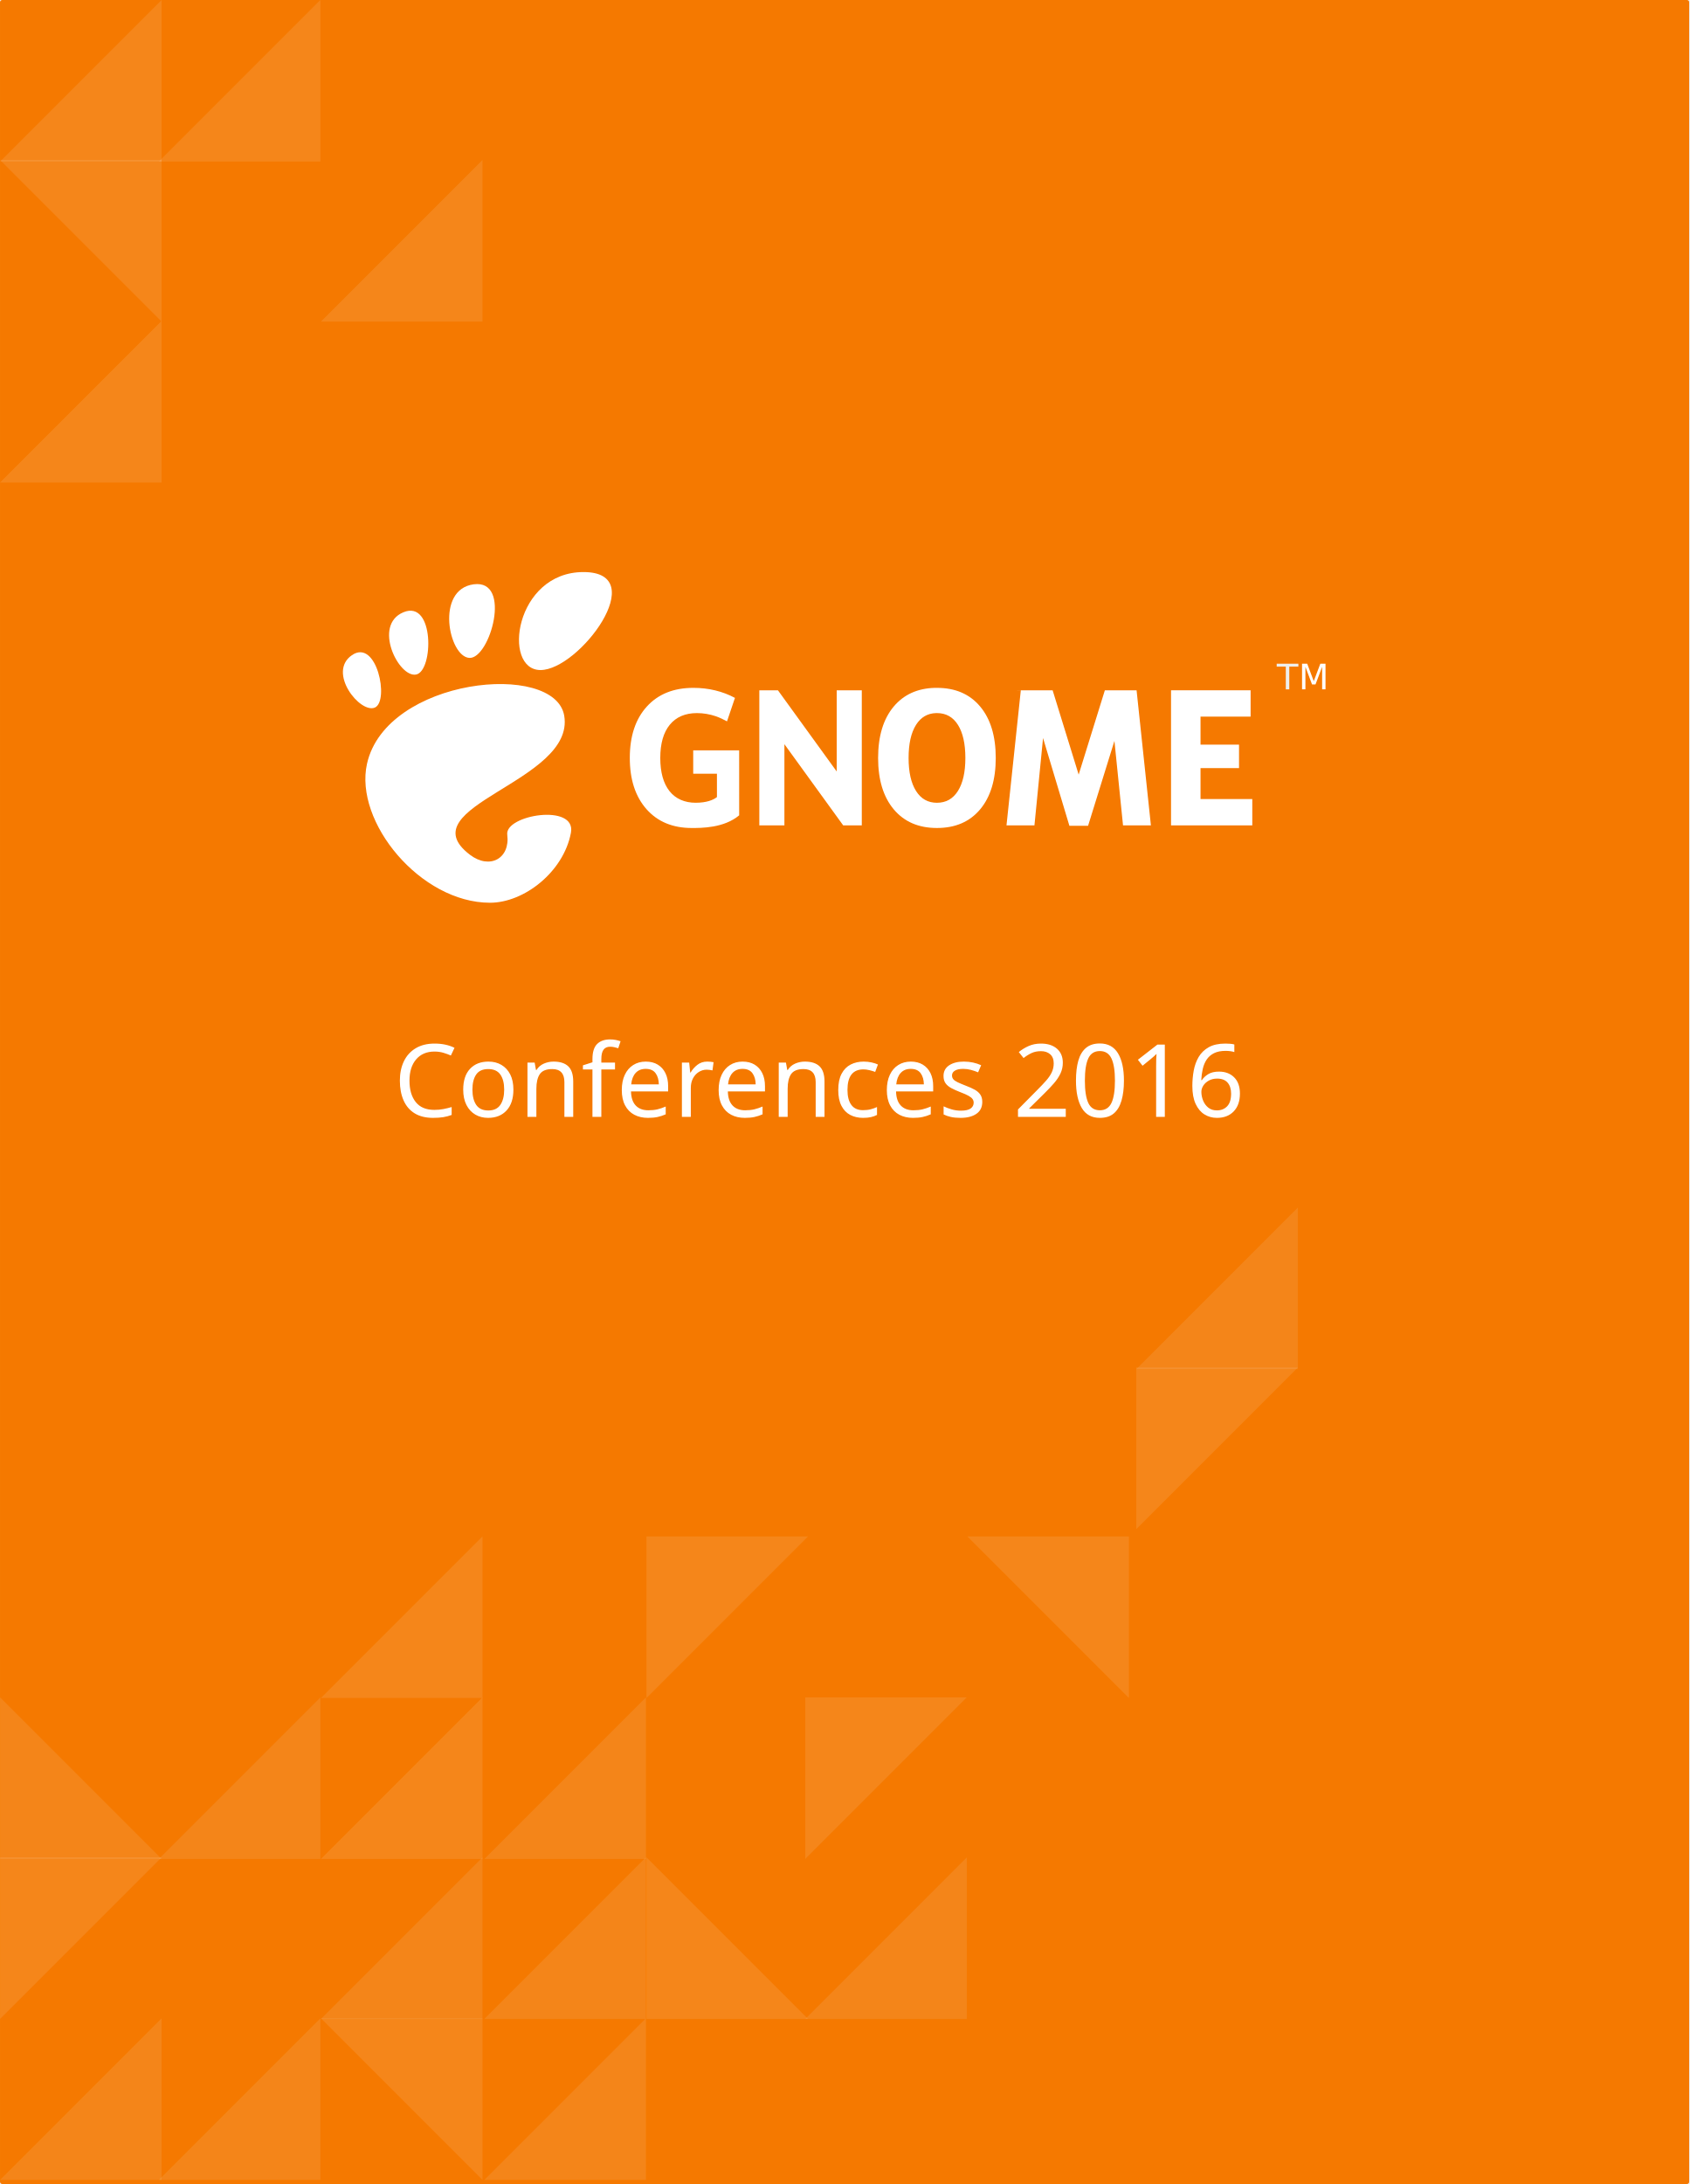
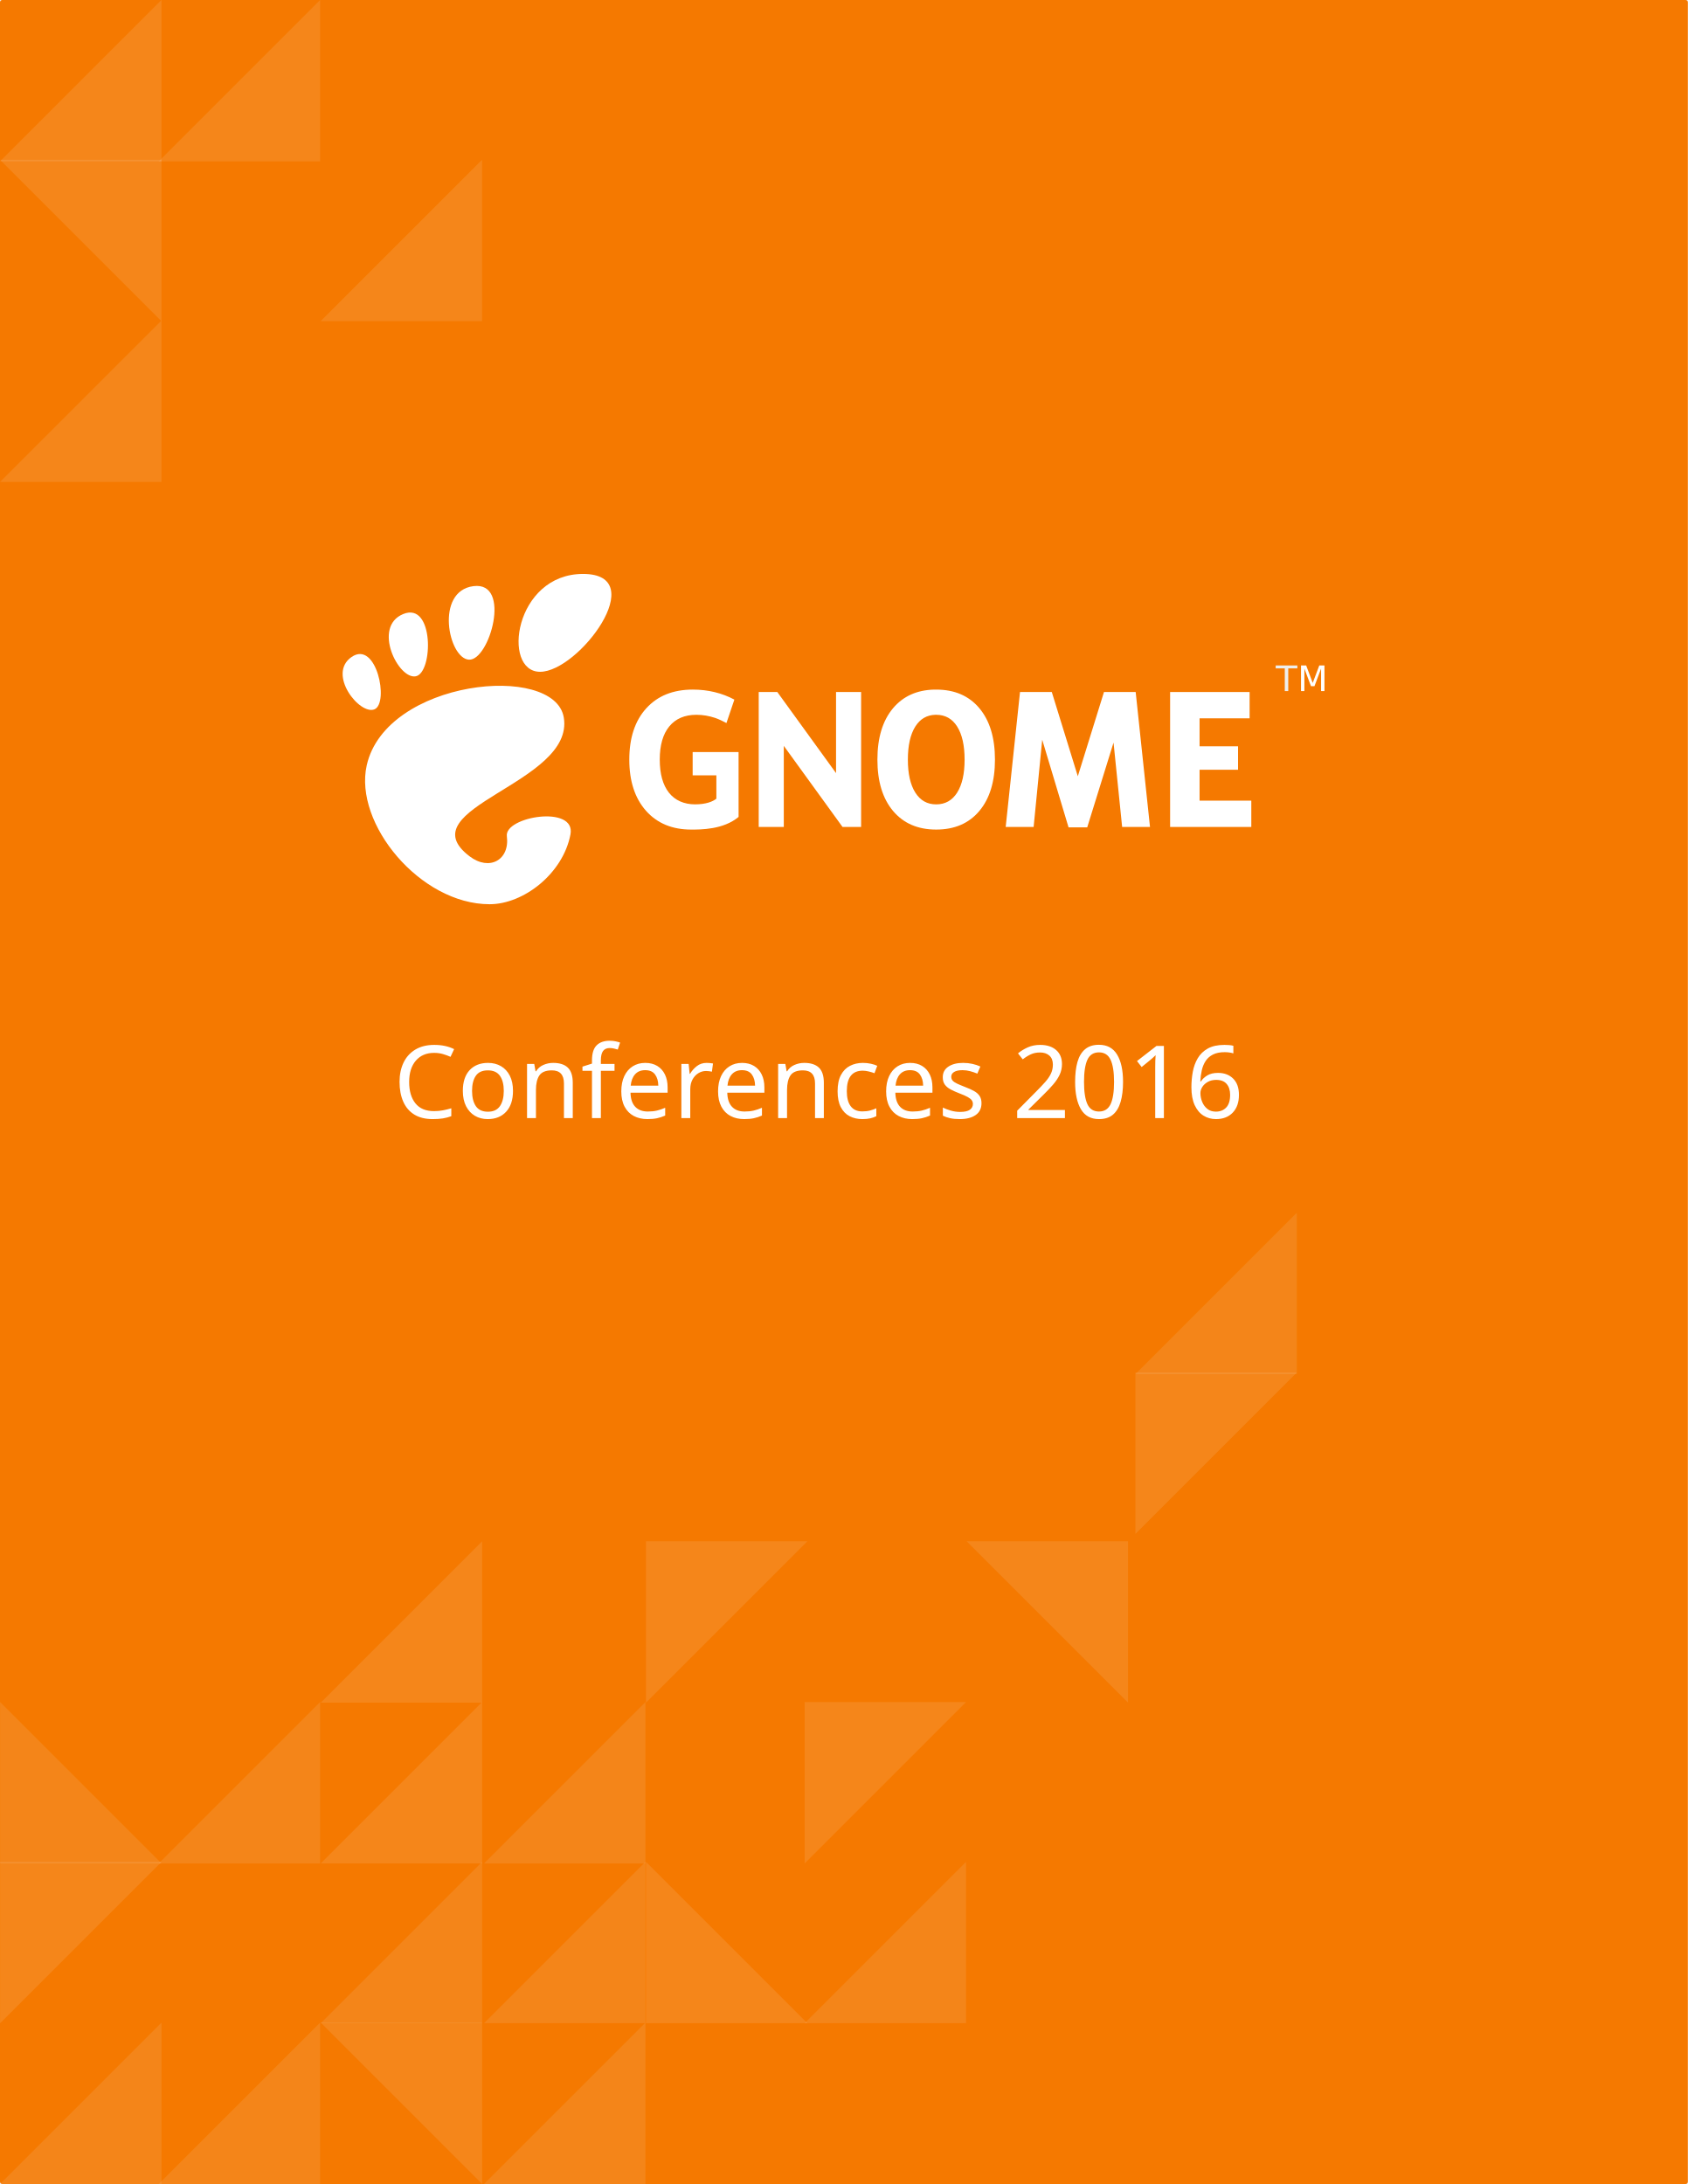
- <svg xmlns="http://www.w3.org/2000/svg" width="338.667mm" height="437.766mm" viewBox="0 0 1200 1551.141" id="svg4414" version="1.1">
+ <svg xmlns="http://www.w3.org/2000/svg" width="338.667mm" height="438.274mm" viewBox="0 0 1200 1552.94" id="svg4414" version="1.1">
  <defs id="defs4416" />
-   <g id="layer1" transform="translate(-881.7858,-771.2928)">
-     <rect style="color:#000000;clip-rule:nonzero;display:inline;overflow:visible;visibility:visible;opacity:1;color-interpolation:sRGB;color-interpolation-filters:linearRGB;fill:#f57900;fill-opacity:1;fill-rule:nonzero;stroke:none;stroke-width:6;stroke-linecap:round;stroke-linejoin:round;stroke-miterlimit:4;stroke-dasharray:none;stroke-dashoffset:0;stroke-opacity:1;marker:none;color-rendering:auto;image-rendering:auto;shape-rendering:auto;text-rendering:auto;enable-background:accumulate" id="rect6426" width="1200" height="1551.141" x="881.786" y="771.293" rx="1.569" ry="1.569" />
-     <path style="color:#000000;display:inline;overflow:visible;visibility:visible;opacity:0.108;fill:#ecedea;fill-opacity:1;fill-rule:nonzero;stroke:none;stroke-width:1;marker:none;enable-background:accumulate" d="m 1568.605,2090.451 0,114.74 -114.74,0 z" id="rect10004-8-31" />
-     <path style="color:#000000;display:inline;overflow:visible;visibility:visible;opacity:0.108;fill:#f7f7f7;fill-opacity:1;fill-rule:nonzero;stroke:none;stroke-width:1;marker:none;enable-background:accumulate" d="m 1341.078,2090.451 0,114.74 114.74,0 z" id="rect10004-0-3" />
-     <path style="color:#000000;display:inline;overflow:visible;visibility:visible;opacity:0.108;fill:#ecedea;fill-opacity:1;fill-rule:nonzero;stroke:none;stroke-width:1;marker:none;enable-background:accumulate" d="m 1340.657,2090.451 0,114.74 -114.739,0 z" id="rect10004-8-4-9" />
-     <path style="color:#000000;display:inline;overflow:visible;visibility:visible;opacity:0.108;fill:#ecedea;fill-opacity:1;fill-rule:nonzero;stroke:none;stroke-width:1;marker:none;enable-background:accumulate" d="m 1340.657,2204.771 0,114.74 -114.739,0 z" id="rect10004-8-8-9-7" />
-     <path style="color:#000000;display:inline;overflow:visible;visibility:visible;opacity:0.108;fill:#f7f7f7;fill-opacity:1;fill-rule:nonzero;stroke:none;stroke-width:1;marker:none;enable-background:accumulate" d="m 1683.765,1977.244 0,-114.74 -114.74,0 z" id="rect10004-9-2" />
-     <path style="color:#000000;display:inline;overflow:visible;visibility:visible;opacity:0.108;fill:#f7f7f7;fill-opacity:1;fill-rule:nonzero;stroke:none;stroke-width:1;marker:none;enable-background:accumulate" d="m 1453.865,2091.563 0,-114.74 114.74,0 z" id="rect10004-8-8-3-1" />
-     <path style="color:#000000;display:inline;overflow:visible;visibility:visible;opacity:0.108;fill:#f7f7f7;fill-opacity:1;fill-rule:nonzero;stroke:none;stroke-width:1;marker:none;enable-background:accumulate" d="m 1341.078,1977.244 0,-114.74 114.74,0 z" id="rect10004-0-8-7" />
-     <path style="color:#000000;display:inline;overflow:visible;visibility:visible;opacity:0.108;fill:#ecedea;fill-opacity:1;fill-rule:nonzero;stroke:none;stroke-width:1;marker:none;enable-background:accumulate" d="m 1340.657,1976.823 0,114.74 -114.739,0 z" id="rect10004-8-8-9-4-4" />
-     <path style="color:#000000;display:inline;overflow:visible;visibility:visible;opacity:0.108;fill:#ecedea;fill-opacity:1;fill-rule:nonzero;stroke:none;stroke-width:1;marker:none;enable-background:accumulate" d="m 1224.553,2090.451 0,114.74 -114.74,0 z" id="rect10004-4-04-1" />
-     <path style="color:#000000;display:inline;overflow:visible;visibility:visible;opacity:0.108;fill:#f7f7f7;fill-opacity:1;fill-rule:nonzero;stroke:none;stroke-width:1;marker:none;enable-background:accumulate" d="m 1224.553,2319.51 0,-114.74 -114.74,0 z" id="rect10004-3-4-9-3" />
-     <path style="color:#000000;display:inline;overflow:visible;visibility:visible;opacity:0.108;fill:#ecedea;fill-opacity:1;fill-rule:nonzero;stroke:none;stroke-width:1;marker:none;enable-background:accumulate" d="m 1109.392,2204.771 0,114.74 -114.74,0 z" id="rect10004-8-8-7-50-9" />
-     <path style="color:#000000;display:inline;overflow:visible;visibility:visible;opacity:0.108;fill:#f7f7f7;fill-opacity:1;fill-rule:nonzero;stroke:none;stroke-width:1;marker:none;enable-background:accumulate" d="m 881.865,2205.191 0,-114.74 114.74,0 z" id="rect10004-0-0-7-6" />
-     <path style="color:#000000;display:inline;overflow:visible;visibility:visible;opacity:0.108;fill:#ecedea;fill-opacity:1;fill-rule:nonzero;stroke:none;stroke-width:1;marker:none;enable-background:accumulate" d="m 996.605,2204.771 0,114.74 -114.74,0 z" id="rect10004-3-8-1-11-4" />
-     <path style="color:#000000;display:inline;overflow:visible;visibility:visible;opacity:0.108;fill:#f7f7f7;fill-opacity:1;fill-rule:nonzero;stroke:none;stroke-width:1;marker:none;enable-background:accumulate" d="m 1224.553,1862.504 0,114.74 -114.74,0 z" id="rect10004-9-0-59-4" />
-     <path style="color:#000000;display:inline;overflow:visible;visibility:visible;opacity:0.108;fill:#f7f7f7;fill-opacity:1;fill-rule:nonzero;stroke:none;stroke-width:1;marker:none;enable-background:accumulate" d="m 1224.553,1976.823 0,114.74 -114.74,0 z" id="rect10004-3-5-1-4-3" />
-     <path style="color:#000000;display:inline;overflow:visible;visibility:visible;opacity:0.108;fill:#ecedea;fill-opacity:1;fill-rule:nonzero;stroke:none;stroke-width:1;marker:none;enable-background:accumulate" d="m 1109.392,1976.823 0,114.74 -114.74,0 z" id="rect10004-8-8-3-5-1-9" />
-     <path style="color:#000000;display:inline;overflow:visible;visibility:visible;opacity:0.108;fill:#ecedea;fill-opacity:1;fill-rule:nonzero;stroke:none;stroke-width:1;marker:none;enable-background:accumulate" d="m 881.865,1976.823 0,114.74 114.74,0 z" id="rect10004-3-8-4-4-7-9" />
-     <g id="g3494" transform="matrix(1.610738,0,0,1.610738,2196.7,770.12)">
-       <path id="rect10004-4-6-7-3" d="m -603.558,71.272 0,71.234 -71.234,0 z" style="color:#000000;display:inline;overflow:visible;visibility:visible;opacity:0.108;fill:#f7f7f7;fill-opacity:1;fill-rule:nonzero;stroke:none;stroke-width:1;marker:none;enable-background:accumulate" />
-       <path id="rect10004-0-0-0-1-0" d="m -745.076,142.506 0,-71.234 -71.234,0 z" style="color:#000000;display:inline;overflow:visible;visibility:visible;opacity:0.108;fill:#f7f7f7;fill-opacity:1;fill-rule:nonzero;stroke:none;stroke-width:1;marker:none;enable-background:accumulate" />
-       <path id="rect10004-3-8-1-7-3-9" d="m -745.076,142.246 0,71.234 -71.234,0 z" style="color:#000000;display:inline;overflow:visible;visibility:visible;opacity:0.108;fill:#f7f7f7;fill-opacity:1;fill-rule:nonzero;stroke:none;stroke-width:1;marker:none;enable-background:accumulate" />
-       <path id="rect10004-8-8-3-5-4-7-7" d="m -675.053,0.728 0,71.234 -71.234,0 z" style="color:#000000;display:inline;overflow:visible;visibility:visible;opacity:0.108;fill:#f7f7f7;fill-opacity:1;fill-rule:nonzero;stroke:none;stroke-width:1;marker:none;enable-background:accumulate" />
-       <path id="rect10004-3-8-4-4-6-9-5" d="m -745.076,0.728 0,71.234 -71.234,0 z" style="color:#000000;display:inline;overflow:visible;visibility:visible;opacity:0.108;fill:#f7f7f7;fill-opacity:1;fill-rule:nonzero;stroke:none;stroke-width:1;marker:none;enable-background:accumulate" />
+   <g id="layer1" transform="translate(-881.7858,-769.4938)">
+     <rect style="color:#000000;clip-rule:nonzero;display:inline;overflow:visible;visibility:visible;opacity:1;color-interpolation:sRGB;color-interpolation-filters:linearRGB;fill:#f57900;fill-opacity:1;fill-rule:nonzero;stroke:none;stroke-width:6;stroke-linecap:round;stroke-linejoin:round;stroke-miterlimit:4;stroke-dasharray:none;stroke-dashoffset:0;stroke-opacity:1;marker:none;color-rendering:auto;image-rendering:auto;shape-rendering:auto;text-rendering:auto;enable-background:accumulate" id="rect6426" width="1200" height="1552.94" x="881.786" y="769.494" rx="1.569" ry="1.569" />
+     <g id="g3374" transform="translate(0,-1.798984)">
+       <g transform="matrix(1.610738,0,0,1.610738,2196.7,770.12)" id="g3494">
+         <path style="color:#000000;display:inline;overflow:visible;visibility:visible;opacity:0.108;fill:#f7f7f7;fill-opacity:1;fill-rule:nonzero;stroke:none;stroke-width:1;marker:none;enable-background:accumulate" d="m -603.558,71.272 0,71.234 -71.234,0 z" id="rect10004-4-6-7-3" />
+         <path style="color:#000000;display:inline;overflow:visible;visibility:visible;opacity:0.108;fill:#f7f7f7;fill-opacity:1;fill-rule:nonzero;stroke:none;stroke-width:1;marker:none;enable-background:accumulate" d="m -745.076,142.506 0,-71.234 -71.234,0 z" id="rect10004-0-0-0-1-0" />
+         <path style="color:#000000;display:inline;overflow:visible;visibility:visible;opacity:0.108;fill:#f7f7f7;fill-opacity:1;fill-rule:nonzero;stroke:none;stroke-width:1;marker:none;enable-background:accumulate" d="m -745.076,142.246 0,71.234 -71.234,0 z" id="rect10004-3-8-1-7-3-9" />
+         <path style="color:#000000;display:inline;overflow:visible;visibility:visible;opacity:0.108;fill:#f7f7f7;fill-opacity:1;fill-rule:nonzero;stroke:none;stroke-width:1;marker:none;enable-background:accumulate" d="m -675.053,0.728 0,71.234 -71.234,0 z" id="rect10004-8-8-3-5-4-7-7" />
+         <path style="color:#000000;display:inline;overflow:visible;visibility:visible;opacity:0.108;fill:#f7f7f7;fill-opacity:1;fill-rule:nonzero;stroke:none;stroke-width:1;marker:none;enable-background:accumulate" d="m -745.076,0.728 0,71.234 -71.234,0 z" id="rect10004-3-8-4-4-6-9-5" />
+       </g>
    </g>
    <g id="g7232" transform="matrix(2.694664,0,0,2.694664,482.9904,741.0531)">
      <path d="m 301.825,162 c -18.131,0 -21.532,25.824 -11.332,25.824 10.198,0 29.464,-25.824 11.332,-25.824 z" style="fill:#ffffff;fill-opacity:1;fill-rule:nonzero;stroke:none" id="path15047-7" />
      <path d="m 271.719,184.624 c 5.431,0.332 11.389,-20.725 1.182,-19.401 -10.203,1.324 -6.615,19.069 -1.182,19.401 z" style="fill:#ffffff;fill-opacity:1;fill-rule:nonzero;stroke:none" id="path15049-2" />
      <path d="m 246.83,197.709 c 3.863,-1.7 0.497,-18.33 -6.07,-13.795 -6.565,4.536 2.208,15.494 6.07,13.795 z" style="fill:#ffffff;fill-opacity:1;fill-rule:nonzero;stroke:none" id="path15051-0" />
      <path d="m 257.713,189.004 c 4.598,-0.937 4.85,-19.798 -3.35,-16.415 -8.201,3.384 -1.245,17.354 3.35,16.415 l 0,0 z" style="fill:#ffffff;fill-opacity:1;fill-rule:nonzero;stroke:none" id="path15053-9" />
      <path d="m 281.723,231.212 c 0.816,6.23 -4.571,9.307 -9.846,5.291 -16.794,-12.786 27.805,-19.164 24.866,-36.632 -2.44,-14.499 -46.928,-10.035 -51.994,12.652 -3.429,15.345 14.115,36.633 32.422,36.633 9.006,0 19.394,-8.132 21.337,-18.433 1.484,-7.855 -17.466,-4.708 -16.785,0.49 l 0,0 z" style="fill:#ffffff;fill-opacity:1;fill-rule:nonzero;stroke:none" id="path15055-1" />
      <path id="path15059-8" style="font-style:normal;font-variant:normal;font-weight:bold;font-stretch:normal;font-size:148.7px;line-height:125%;font-family:'Bitstream Vera Sans';text-align:start;writing-mode:lr-tb;text-anchor:start;fill:#ffffff;fill-opacity:1;stroke:none" d="m 394.442,192.52 c -4.566,0.123 -8.171,1.764 -10.823,4.911 -2.746,3.275 -4.127,7.8 -4.127,13.571 0,5.755 1.381,10.268 4.127,13.543 2.759,3.275 6.548,4.911 11.38,4.911 4.846,0 8.644,-1.636 11.39,-4.911 2.746,-3.275 4.118,-7.788 4.118,-13.543 -2e-5,-5.771 -1.372,-10.296 -4.118,-13.571 -2.746,-3.275 -6.544,-4.911 -11.39,-4.911 -0.189,0 -0.372,-0.004 -0.557,0 z m 0.34,6.649 c 0.073,-0.002 0.143,0 0.217,0 2.382,4e-5 4.229,1.031 5.534,3.098 1.306,2.067 1.964,4.984 1.964,8.736 0,3.736 -0.659,6.631 -1.964,8.698 -1.306,2.067 -3.152,3.107 -5.534,3.107 -2.369,0 -4.2,-1.04 -5.506,-3.107 -1.306,-2.067 -1.964,-4.962 -1.964,-8.698 0,-3.752 0.659,-6.669 1.964,-8.736 1.265,-2.002 3.026,-3.035 5.289,-3.098 z" />
      <path id="path15061-7" style="font-style:normal;font-variant:normal;font-weight:bold;font-stretch:normal;font-size:148.7px;line-height:125%;font-family:'Bitstream Vera Sans';text-align:start;writing-mode:lr-tb;text-anchor:start;fill:#ffffff;fill-opacity:1;stroke:none" d="m 342.864,226.118 c -4.022,3.377 -10.005,3.339 -12.498,3.339 -5.021,0 -8.998,-1.653 -11.933,-4.96 -2.934,-3.323 -4.402,-7.822 -4.402,-13.498 0,-5.739 1.494,-10.254 4.482,-13.545 2.988,-3.291 7.08,-4.936 12.276,-4.936 2.006,2e-5 3.924,0.223 5.754,0.668 1.844,0.445 3.581,1.105 5.209,1.979 l -2.092,6.184 c -0.916,-0.501 -1.964,-0.995 -2.936,-1.343 -1.656,-0.556 -3.318,-0.835 -4.987,-0.835 -3.096,2e-5 -5.485,1.025 -7.168,3.076 -1.669,2.035 -2.504,4.952 -2.504,8.752 0,3.768 0.808,6.677 2.423,8.728 1.615,2.051 4.043,3.076 6.885,3.076 2.888,0 4.676,-0.728 5.63,-1.495 l 0,-6.16 -6.256,0 0,-6.153 12.114,0" />
      <path id="path15063-3" style="font-style:normal;font-variant:normal;font-weight:bold;font-stretch:normal;font-size:148.7px;line-height:125%;font-family:'Bitstream Vera Sans';text-align:start;writing-mode:lr-tb;text-anchor:start;fill:#ffffff;fill-opacity:1;stroke:none" d="m 348.177,193.161 4.904,0 15.497,21.397 0,-21.397 6.614,0 0,35.604 -4.904,0 -15.497,-21.397 0,21.397 -6.614,0 0,-35.604" />
      <path id="path15065-5" style="font-style:normal;font-variant:normal;font-weight:bold;font-stretch:normal;font-size:148.7px;line-height:125%;font-family:'Bitstream Vera Sans';text-align:start;writing-mode:lr-tb;text-anchor:start;fill:#ffffff;fill-opacity:1;stroke:none" d="m 415.609,193.161 9.893,0 6.865,22.227 6.905,-22.227 8.362,0 3.778,35.604 -7.35,0 -2.267,-22.264 -6.946,22.37 -4.927,0 -6.946,-23.126 -2.267,23.019 -7.37,0 3.778,-35.604" />
      <path id="path15067-8" style="font-style:normal;font-variant:normal;font-weight:bold;font-stretch:normal;font-size:148.7px;line-height:125%;font-family:'Bitstream Vera Sans';text-align:start;writing-mode:lr-tb;text-anchor:start;fill:#ffffff;fill-opacity:1;stroke:none" d="m 456.718,193.161 20.978,0 0,6.94 -13.205,0 0,7.385 10.151,0 0,6.184 -10.151,0 0,8.156 13.649,0 0,6.94 -21.422,0 0,-35.604" />
      <path d="m 484.572,186.153 5.72,0 0,0.77 -2.4,0 0,5.991 -0.919,0 0,-5.991 -2.4,0 0,-0.77" style="font-style:normal;font-weight:normal;font-size:30.69px;font-family:'Bitstream Vera Sans';letter-spacing:0.252;fill:#eeeeec;fill-opacity:1;stroke:none" id="path9048" />
      <path d="m 491.256,186.153 1.363,0 1.726,4.601 1.735,-4.601 1.363,0 0,6.761 -0.892,0 0,-5.937 -1.744,4.637 -0.919,0 -1.743,-4.637 0,5.937 -0.888,0 0,-6.761" style="font-style:normal;font-weight:normal;font-size:30.69px;font-family:'Bitstream Vera Sans';letter-spacing:0.252;fill:#ffffff;fill-opacity:1;stroke:none" id="path9050" />
    </g>
    <text xml:space="preserve" style="font-style:normal;font-weight:normal;font-size:71.893px;line-height:125%;font-family:Sans;letter-spacing:0px;word-spacing:0px;fill:#ffffff;fill-opacity:1;stroke:none;stroke-width:1px;stroke-linecap:butt;stroke-linejoin:miter;stroke-opacity:1" x="1161.461" y="1564.514" id="text7228-7">
      <tspan id="tspan7230-0" x="1161.461" y="1564.514">Conferences 2016</tspan>
    </text>
-     <path style="color:#000000;display:inline;overflow:visible;visibility:visible;opacity:0.108;fill:#f7f7f7;fill-opacity:1;fill-rule:nonzero;stroke:none;stroke-width:1;marker:none;enable-background:accumulate" d="m 1689.033,1857.272 0,-114.74 114.74,0 z" id="rect10004-8-31-5" />
-     <path style="color:#000000;display:inline;overflow:visible;visibility:visible;opacity:0.108;fill:#ecedea;fill-opacity:1;fill-rule:nonzero;stroke:none;stroke-width:1;marker:none;enable-background:accumulate" d="m 1803.773,1628.904 0,114.74 -114.74,0 z" id="rect10004-8-8-3-1-9" />
+     <g id="g3382" transform="translate(0,2.923316)">
+       <path id="rect10004-8-31" d="m 1568.605,2090.451 0,114.74 -114.74,0 z" style="color:#000000;display:inline;overflow:visible;visibility:visible;opacity:0.108;fill:#ecedea;fill-opacity:1;fill-rule:nonzero;stroke:none;stroke-width:1;marker:none;enable-background:accumulate" />
+       <path id="rect10004-0-3" d="m 1341.078,2090.451 0,114.74 114.74,0 z" style="color:#000000;display:inline;overflow:visible;visibility:visible;opacity:0.108;fill:#f7f7f7;fill-opacity:1;fill-rule:nonzero;stroke:none;stroke-width:1;marker:none;enable-background:accumulate" />
+       <path id="rect10004-8-4-9" d="m 1340.657,2090.451 0,114.74 -114.739,0 z" style="color:#000000;display:inline;overflow:visible;visibility:visible;opacity:0.108;fill:#ecedea;fill-opacity:1;fill-rule:nonzero;stroke:none;stroke-width:1;marker:none;enable-background:accumulate" />
+       <path id="rect10004-8-8-9-7" d="m 1340.657,2204.771 0,114.74 -114.739,0 z" style="color:#000000;display:inline;overflow:visible;visibility:visible;opacity:0.108;fill:#ecedea;fill-opacity:1;fill-rule:nonzero;stroke:none;stroke-width:1;marker:none;enable-background:accumulate" />
+       <path id="rect10004-9-2" d="m 1683.765,1977.244 0,-114.74 -114.74,0 z" style="color:#000000;display:inline;overflow:visible;visibility:visible;opacity:0.108;fill:#f7f7f7;fill-opacity:1;fill-rule:nonzero;stroke:none;stroke-width:1;marker:none;enable-background:accumulate" />
+       <path id="rect10004-8-8-3-1" d="m 1453.865,2091.563 0,-114.74 114.74,0 z" style="color:#000000;display:inline;overflow:visible;visibility:visible;opacity:0.108;fill:#f7f7f7;fill-opacity:1;fill-rule:nonzero;stroke:none;stroke-width:1;marker:none;enable-background:accumulate" />
+       <path id="rect10004-0-8-7" d="m 1341.078,1977.244 0,-114.74 114.74,0 z" style="color:#000000;display:inline;overflow:visible;visibility:visible;opacity:0.108;fill:#f7f7f7;fill-opacity:1;fill-rule:nonzero;stroke:none;stroke-width:1;marker:none;enable-background:accumulate" />
+       <path id="rect10004-8-8-9-4-4" d="m 1340.657,1976.823 0,114.74 -114.739,0 z" style="color:#000000;display:inline;overflow:visible;visibility:visible;opacity:0.108;fill:#ecedea;fill-opacity:1;fill-rule:nonzero;stroke:none;stroke-width:1;marker:none;enable-background:accumulate" />
+       <path id="rect10004-4-04-1" d="m 1224.553,2090.451 0,114.74 -114.74,0 z" style="color:#000000;display:inline;overflow:visible;visibility:visible;opacity:0.108;fill:#ecedea;fill-opacity:1;fill-rule:nonzero;stroke:none;stroke-width:1;marker:none;enable-background:accumulate" />
+       <path id="rect10004-3-4-9-3" d="m 1224.553,2319.51 0,-114.74 -114.74,0 z" style="color:#000000;display:inline;overflow:visible;visibility:visible;opacity:0.108;fill:#f7f7f7;fill-opacity:1;fill-rule:nonzero;stroke:none;stroke-width:1;marker:none;enable-background:accumulate" />
+       <path id="rect10004-8-8-7-50-9" d="m 1109.392,2204.771 0,114.74 -114.74,0 z" style="color:#000000;display:inline;overflow:visible;visibility:visible;opacity:0.108;fill:#ecedea;fill-opacity:1;fill-rule:nonzero;stroke:none;stroke-width:1;marker:none;enable-background:accumulate" />
+       <path id="rect10004-0-0-7-6" d="m 881.865,2205.191 0,-114.74 114.74,0 z" style="color:#000000;display:inline;overflow:visible;visibility:visible;opacity:0.108;fill:#f7f7f7;fill-opacity:1;fill-rule:nonzero;stroke:none;stroke-width:1;marker:none;enable-background:accumulate" />
+       <path id="rect10004-3-8-1-11-4" d="m 996.605,2204.771 0,114.74 -114.74,0 z" style="color:#000000;display:inline;overflow:visible;visibility:visible;opacity:0.108;fill:#ecedea;fill-opacity:1;fill-rule:nonzero;stroke:none;stroke-width:1;marker:none;enable-background:accumulate" />
+       <path id="rect10004-9-0-59-4" d="m 1224.553,1862.504 0,114.74 -114.74,0 z" style="color:#000000;display:inline;overflow:visible;visibility:visible;opacity:0.108;fill:#f7f7f7;fill-opacity:1;fill-rule:nonzero;stroke:none;stroke-width:1;marker:none;enable-background:accumulate" />
+       <path id="rect10004-3-5-1-4-3" d="m 1224.553,1976.823 0,114.74 -114.74,0 z" style="color:#000000;display:inline;overflow:visible;visibility:visible;opacity:0.108;fill:#f7f7f7;fill-opacity:1;fill-rule:nonzero;stroke:none;stroke-width:1;marker:none;enable-background:accumulate" />
+       <path id="rect10004-8-8-3-5-1-9" d="m 1109.392,1976.823 0,114.74 -114.74,0 z" style="color:#000000;display:inline;overflow:visible;visibility:visible;opacity:0.108;fill:#ecedea;fill-opacity:1;fill-rule:nonzero;stroke:none;stroke-width:1;marker:none;enable-background:accumulate" />
+       <path id="rect10004-3-8-4-4-7-9" d="m 881.865,1976.823 0,114.74 114.74,0 z" style="color:#000000;display:inline;overflow:visible;visibility:visible;opacity:0.108;fill:#ecedea;fill-opacity:1;fill-rule:nonzero;stroke:none;stroke-width:1;marker:none;enable-background:accumulate" />
+       <path id="rect10004-8-31-5" d="m 1689.033,1857.272 0,-114.74 114.74,0 z" style="color:#000000;display:inline;overflow:visible;visibility:visible;opacity:0.108;fill:#f7f7f7;fill-opacity:1;fill-rule:nonzero;stroke:none;stroke-width:1;marker:none;enable-background:accumulate" />
+       <path id="rect10004-8-8-3-1-9" d="m 1803.773,1628.904 0,114.74 -114.74,0 z" style="color:#000000;display:inline;overflow:visible;visibility:visible;opacity:0.108;fill:#ecedea;fill-opacity:1;fill-rule:nonzero;stroke:none;stroke-width:1;marker:none;enable-background:accumulate" />
+     </g>
  </g>
</svg>
